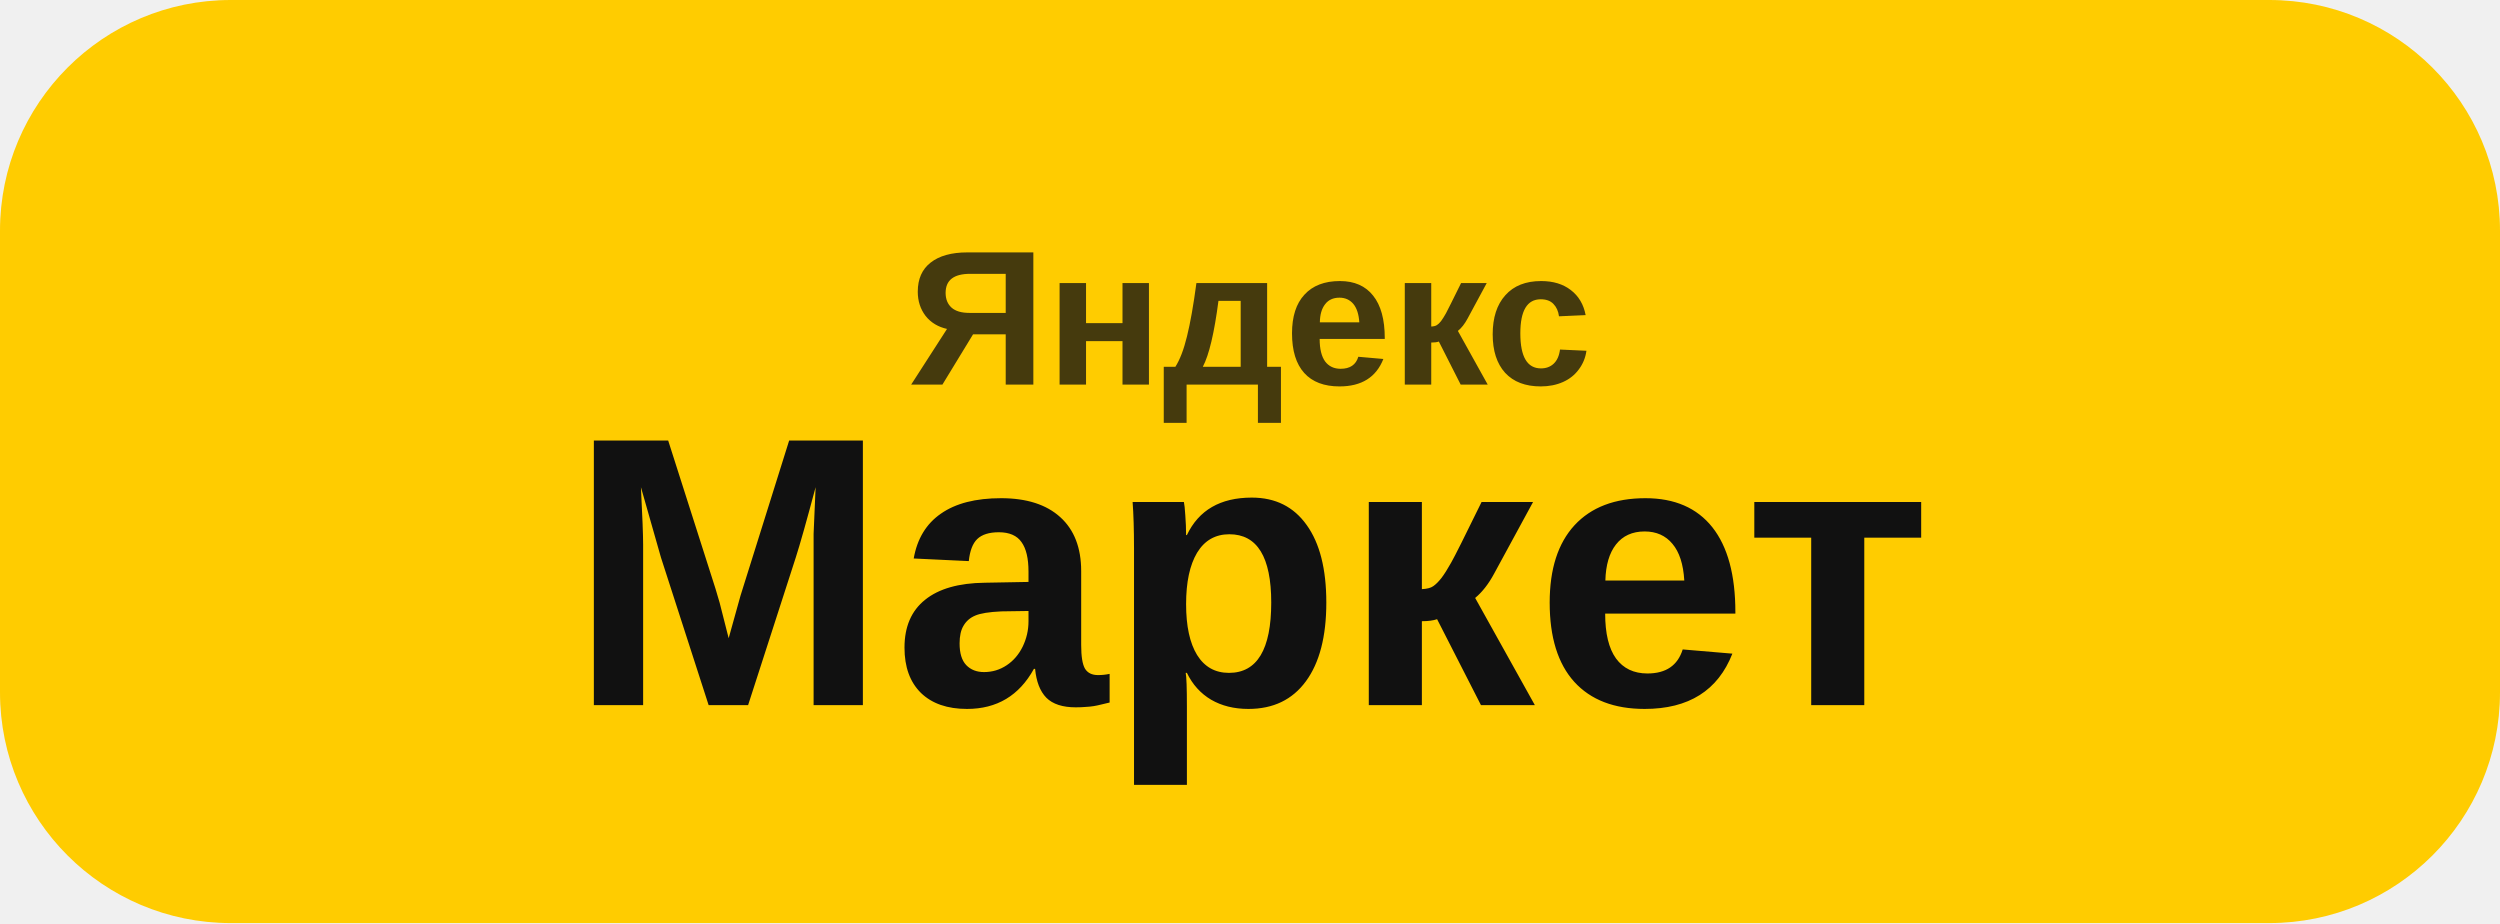
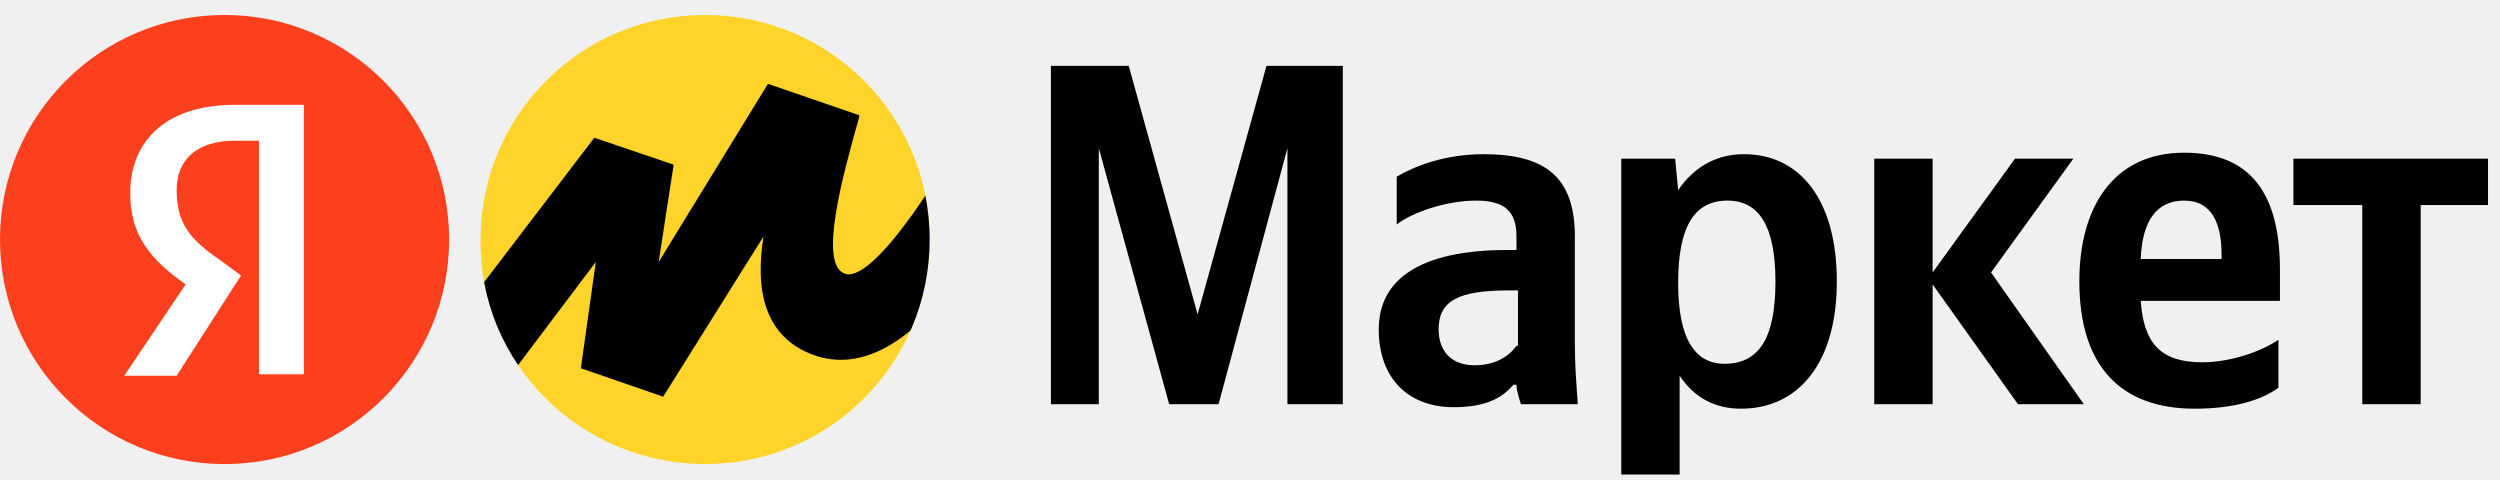
- <svg xmlns="http://www.w3.org/2000/svg" width="195" height="72" viewBox="0 0 195 72" role="img" aria-label="Яндекс Маркет">
-   <rect width="195" height="72" rx="18" fill="#FFCC00" />
-   <text x="50%" y="30" text-anchor="middle" font-family="Arial, sans-serif" font-size="15" font-weight="700" fill="#111111" opacity="0.78">Яндекс</text>
-   <text x="50%" y="55" text-anchor="middle" font-family="Arial, sans-serif" font-size="30" font-weight="800" fill="#111111">Маркет</text>
+ <svg xmlns="http://www.w3.org/2000/svg" width="167" height="32">
+   <path d="M78.1 27h3.3L86 9.9V27h3.7V4.4h-5.1L80 21 75.4 4.4h-5.2V27h3.2V9.9L78.1 27zm27.1-11.2c0-4-2-5.5-6.1-5.5-2.6 0-4.6.8-5.8 1.5V15c1-.8 3.3-1.6 5.3-1.6 1.9 0 2.7.7 2.7 2.4v.9h-.6c-5.9 0-8.6 2-8.6 5.3s2 5.2 5 5.2c2.3 0 3.3-.7 4-1.5h.2c0 .4.2 1 .3 1.3h3.8c-.1-1.3-.2-2.7-.2-4v-7.2zm-3.9 7.3c-.5.7-1.4 1.3-2.8 1.3-1.6 0-2.4-1-2.4-2.4 0-1.9 1.3-2.6 4.7-2.6h.6v3.7zm10.6-12.5h-3.6v21.1h3.9v-6.6c1 1.5 2.4 2.2 4.1 2.2 3.8 0 6.4-3 6.4-8.5s-2.5-8.5-6.2-8.5c-1.8 0-3.3.8-4.4 2.4l-.2-2.1zm3.3 13.7c-2 0-3.1-1.7-3.1-5.4 0-3.8 1.1-5.5 3.3-5.5 2.1 0 3.2 1.7 3.2 5.4 0 3.8-1.1 5.5-3.4 5.5zm19.6 2.7h4.4l-6.2-8.8 5.5-7.6h-3.9l-5.5 7.6v-7.6h-3.9V27h3.9v-8l5.7 8zm17.4-1.1v-3.2c-1.2.8-3.2 1.5-5.1 1.5-2.8 0-3.9-1.3-4.1-4.1h9.3V18c0-5.7-2.5-7.8-6.4-7.8-4.7 0-7 3.6-7 8.6 0 5.7 2.8 8.5 7.7 8.5 2.7 0 4.5-.6 5.6-1.4zm-6.3-12.5c1.9 0 2.5 1.6 2.5 3.6v.3H143c.1-2.6 1.1-3.9 2.9-3.9zm20.3.3v-3.1h-13v3.1h4.6V27h3.9V13.7h4.5z" />
+   <path d="M47.1 31c8.3 0 15-6.7 15-15s-6.7-15-15-15-15 6.7-15 15c-.1 8.3 6.7 15 15 15z" fill="#FED42B" />
+   <circle cx="15" cy="16" r="15" fill="#FC3F1D" />
+   <path d="M17.2 9.4h-1.5c-2.6 0-3.9 1.3-3.9 3.3 0 2.2.9 3.3 2.8 4.6l1.5 1.1-4.3 6.7H8.3l4.1-6.1c-2.4-1.7-3.7-3.3-3.7-6.1 0-3.5 2.4-5.9 7-5.9h4.6v18h-3V9.4z" fill="#FFF" />
+   <clipPath id="a">
+     <path d="M47.1 31c8.3 0 15-6.7 15-15s-6.7-15-15-15-15 6.7-15 15c-.1 8.3 6.7 15 15 15z" />
+   </clipPath>
+   <path d="M39.7 9.2L26.5 26.5l3.5 4 9.8-13-1 7.1 5.5 1.9L51 15.8c-.3 2-.8 6.6 3.6 8 6.9 2.1 12.9-10.3 15.7-16.6l-4-2.1c-3.1 6.5-7.9 13.7-9.8 13.2-1.9-.5-.2-6.6.9-10.5v-.1l-6.1-2.1L44 17.5l1-6.5-5.3-1.8z" clip-path="url(#a)" />
</svg>
